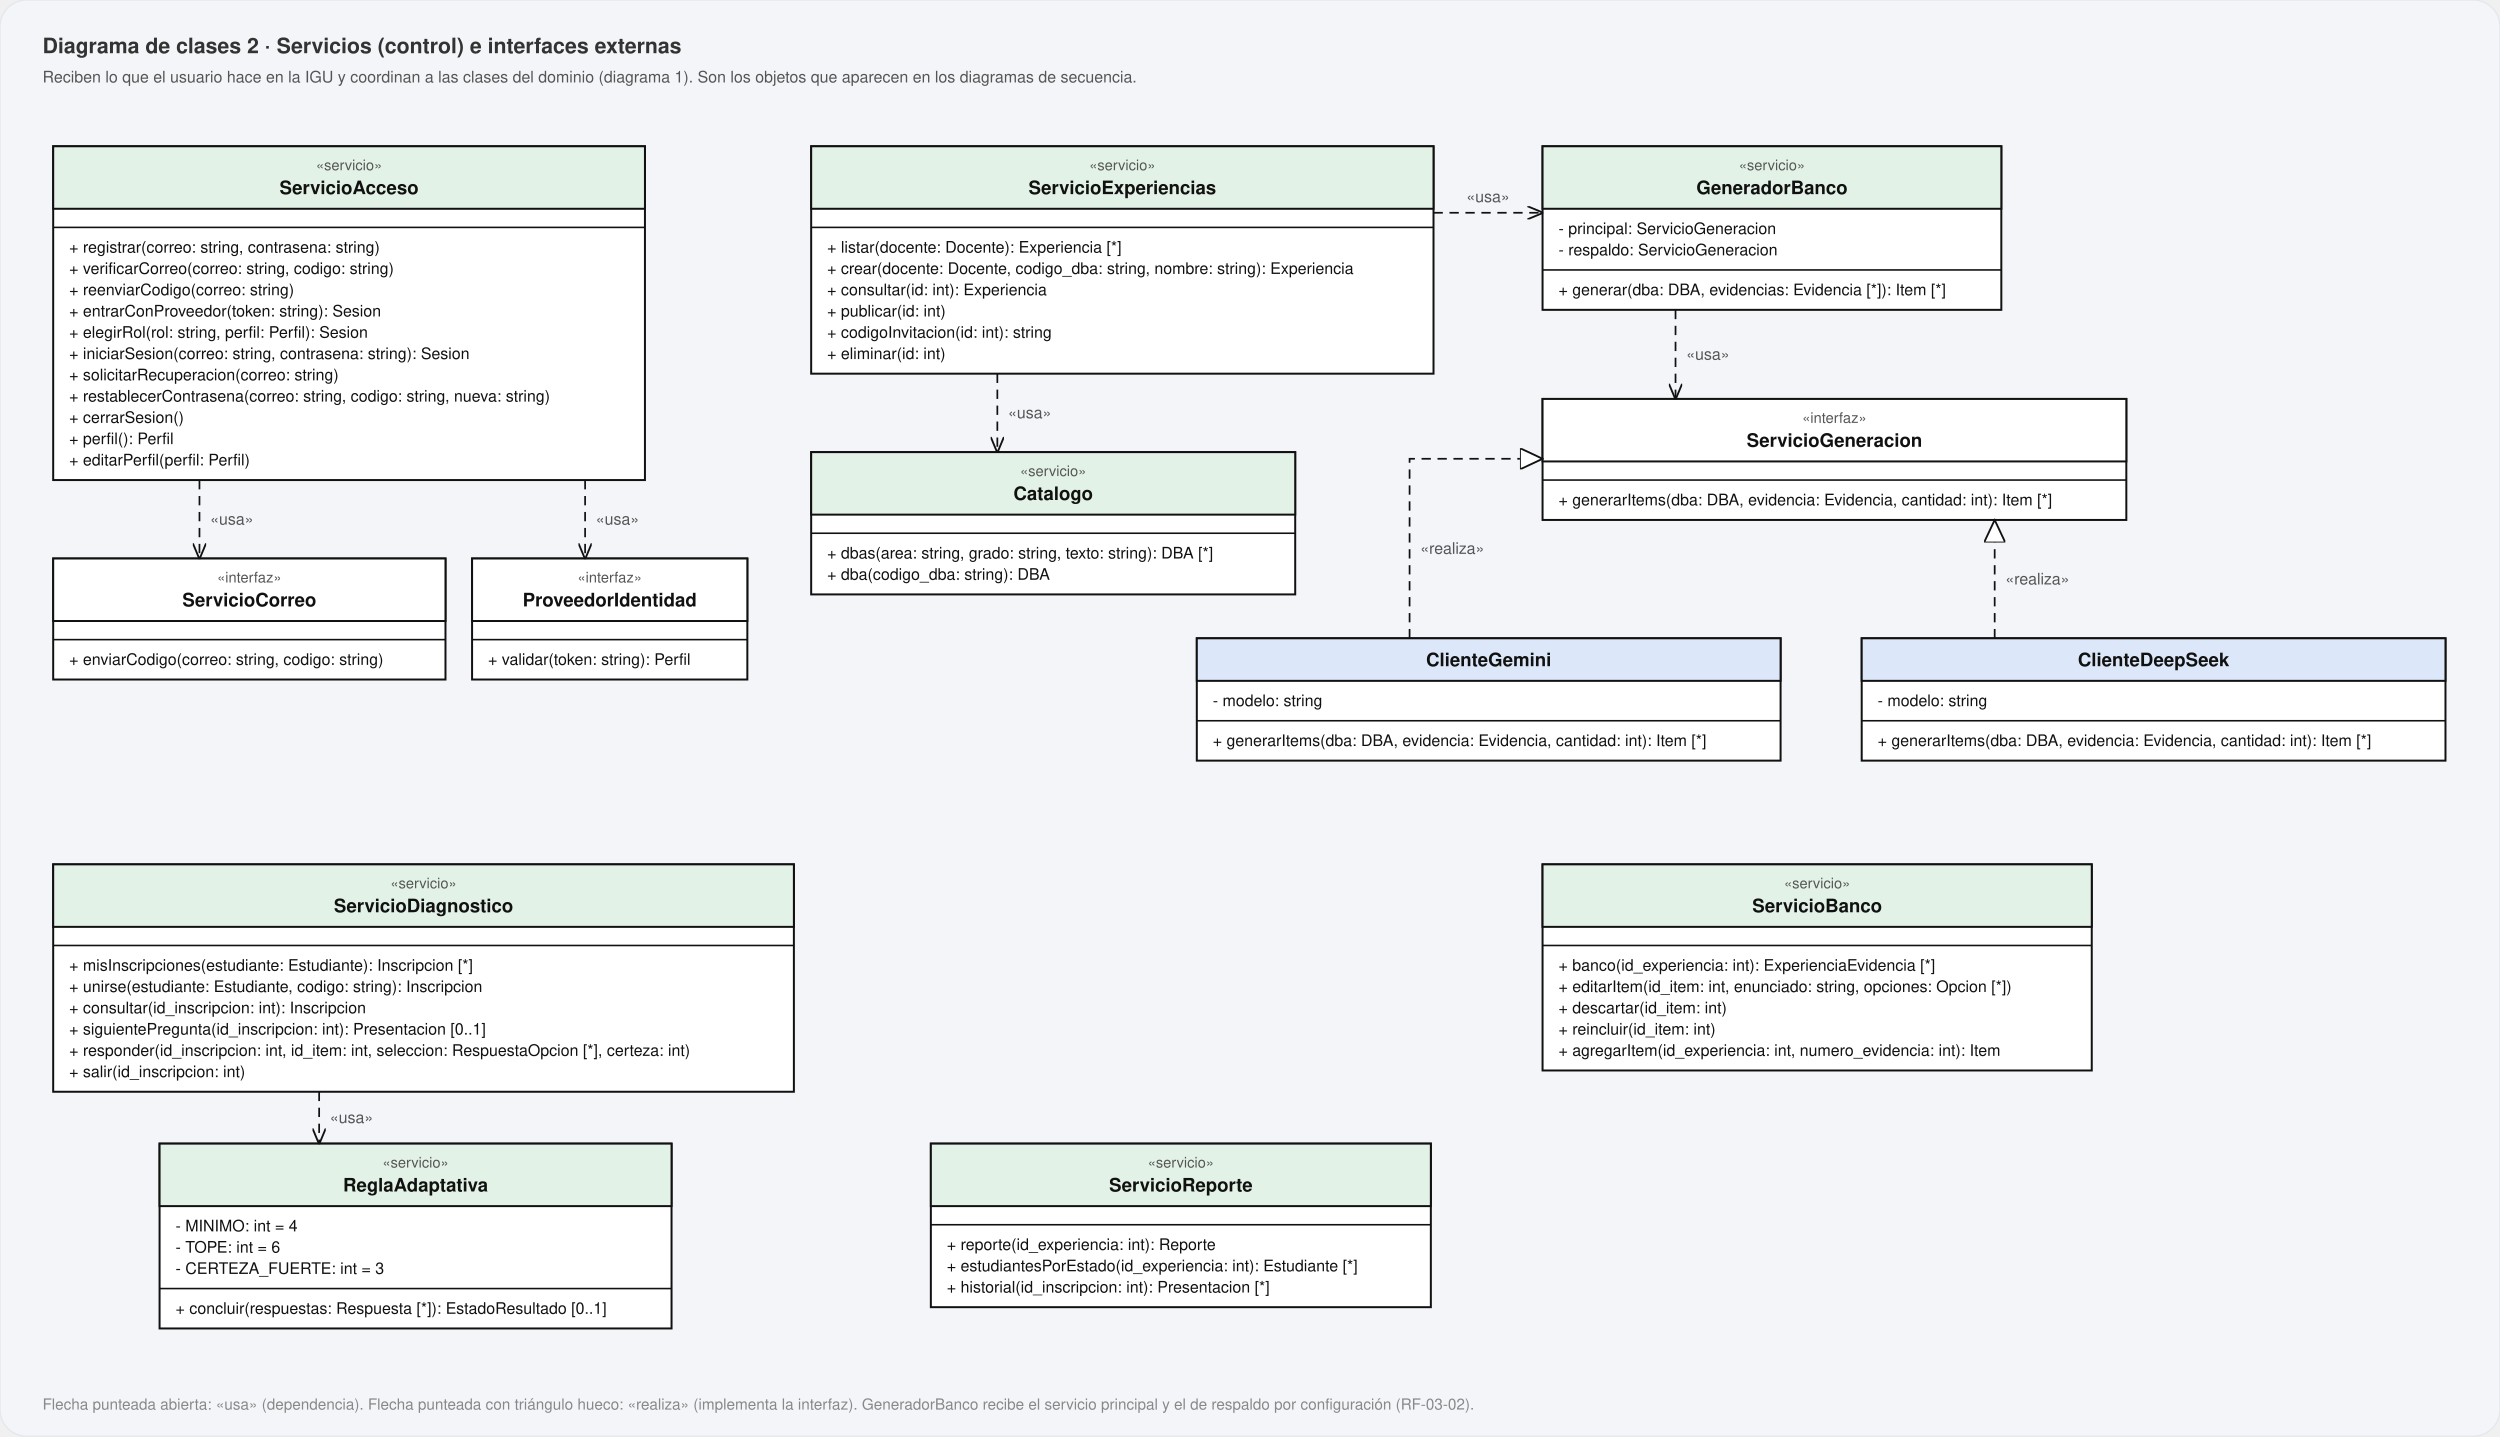
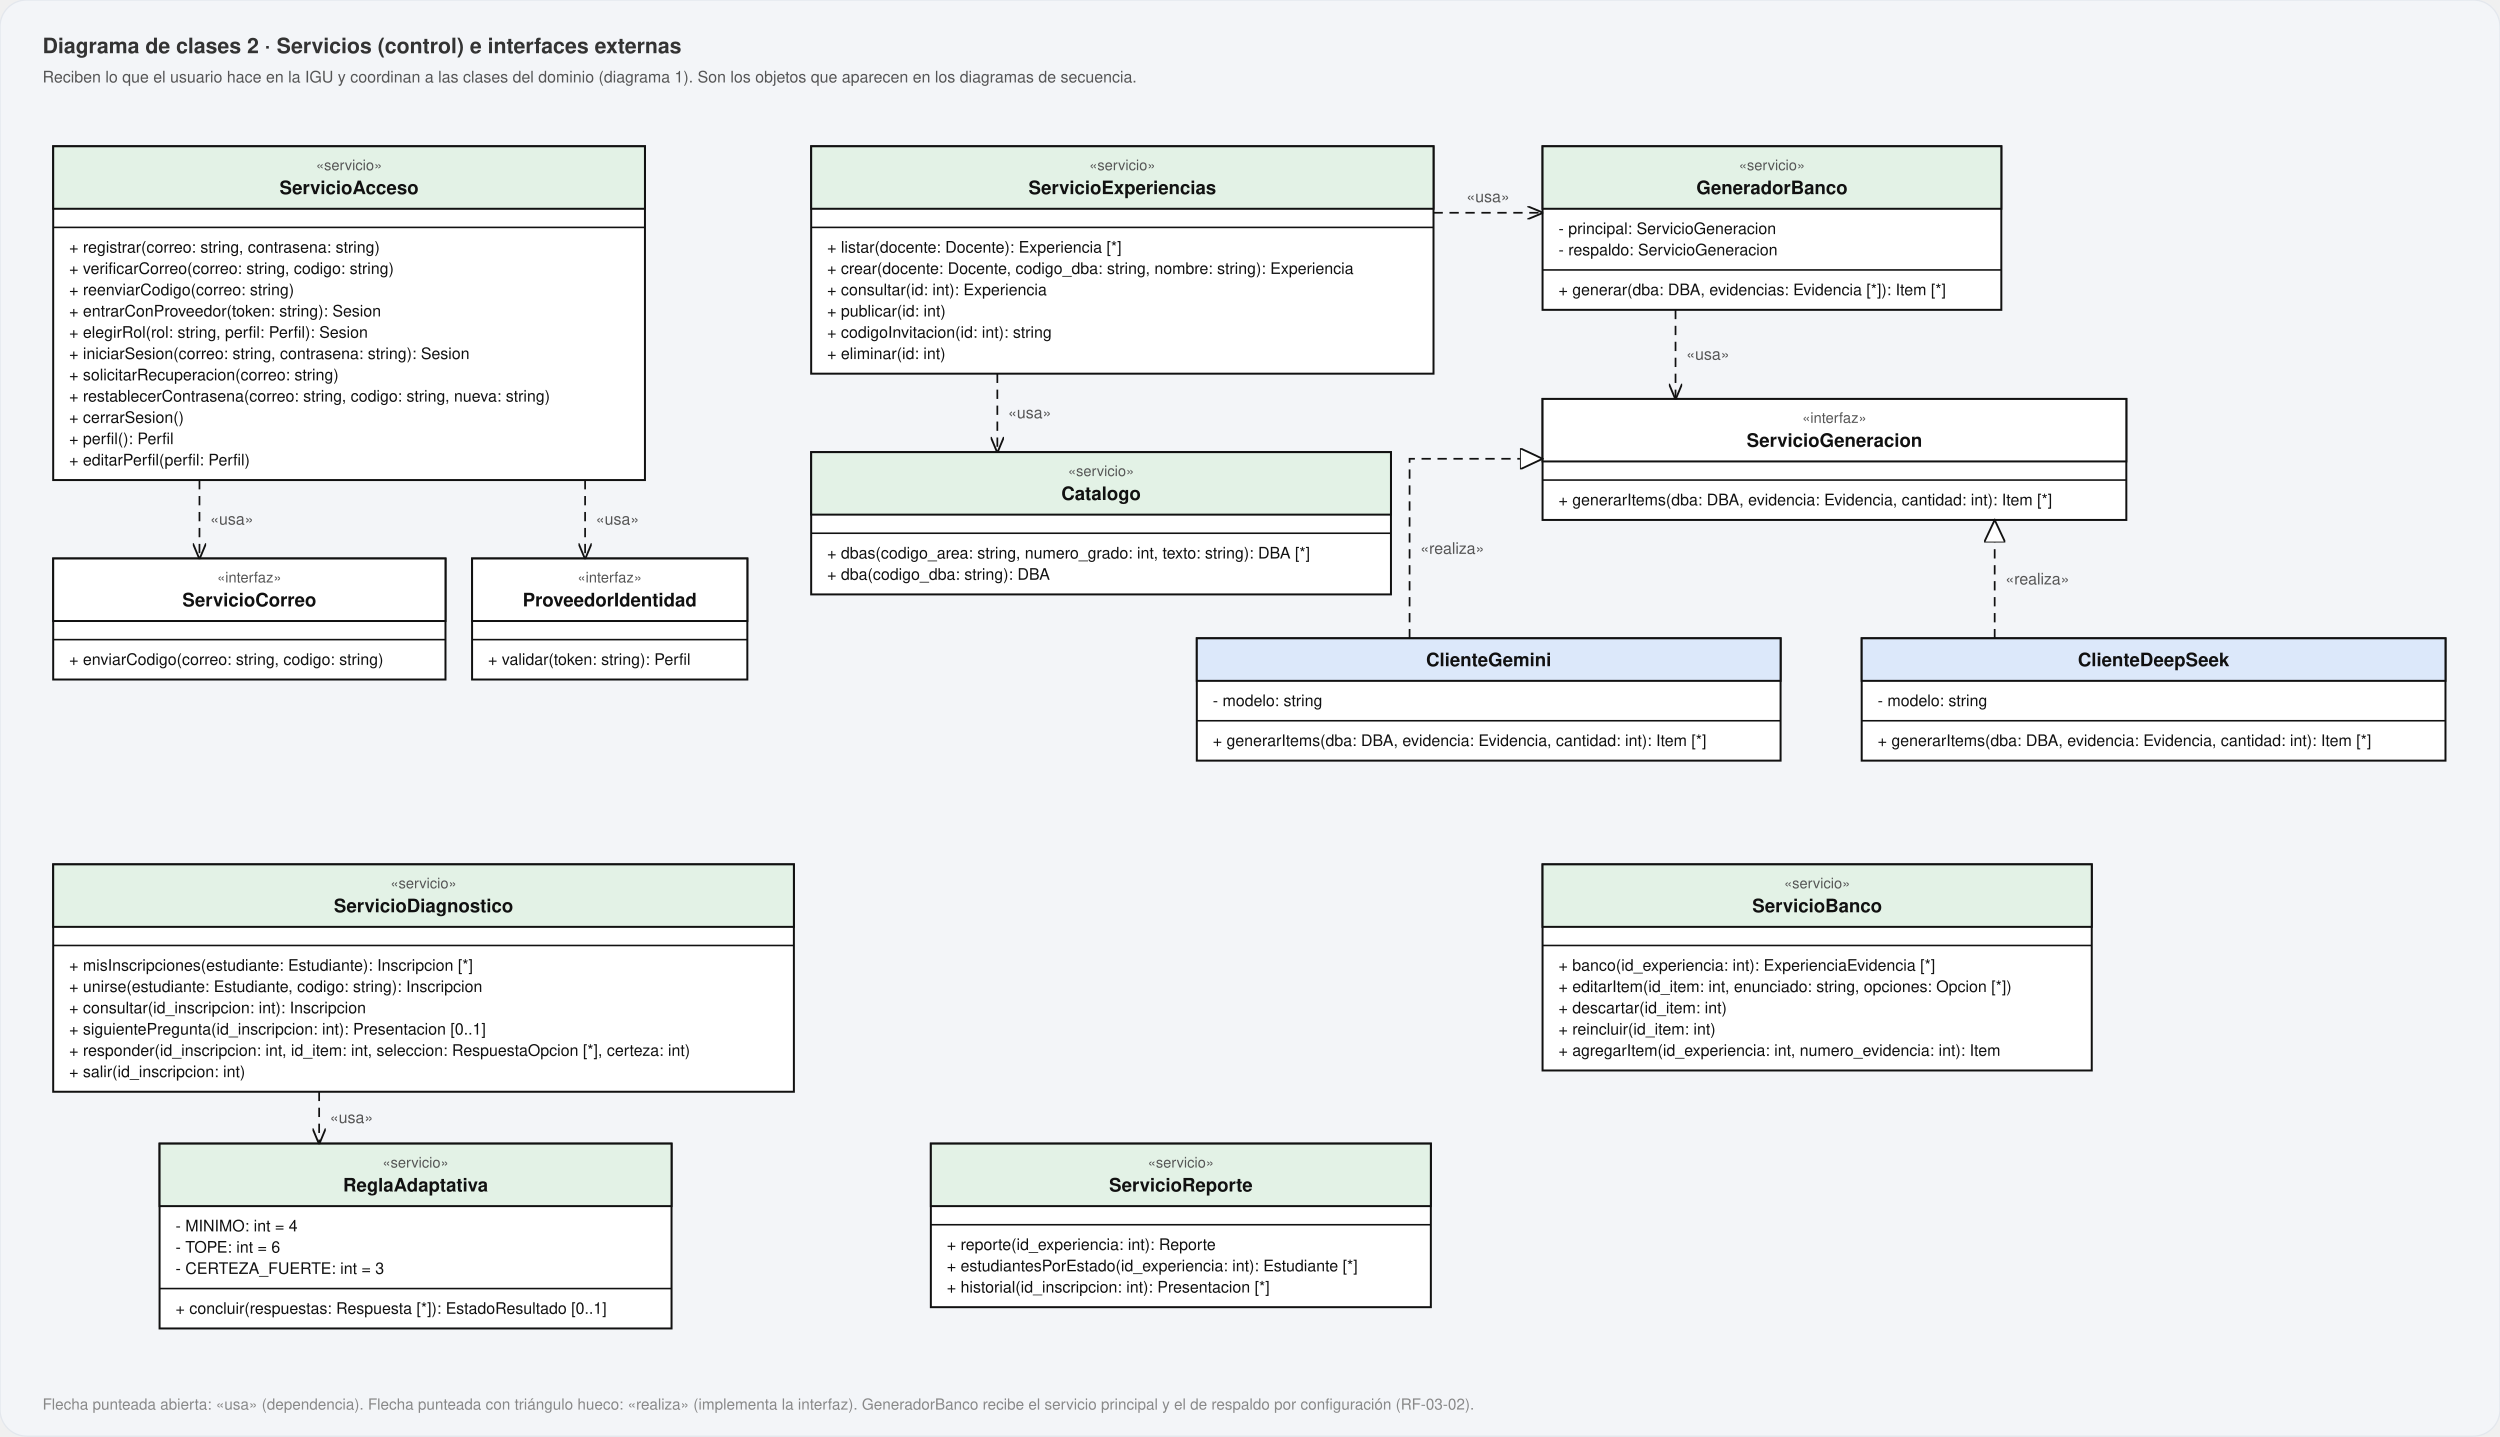
<svg xmlns="http://www.w3.org/2000/svg" viewBox="0 0 1880 1080" width="1880" height="1080">
  <defs>
    <marker id="lleno" viewBox="0 0 12 10" refX="11.5" refY="5" markerWidth="12" markerHeight="10" markerUnits="userSpaceOnUse" orient="auto">
      <path d="M0,0 L12,5 L0,10 z" fill="#111111" />
    </marker>
    <marker id="abierta" viewBox="0 0 12 10" refX="11.5" refY="5" markerWidth="12" markerHeight="10" markerUnits="userSpaceOnUse" orient="auto">
      <path d="M0,0 L12,5 L0,10" fill="none" stroke="#111111" stroke-width="1.4" />
    </marker>
    <marker id="abierta_gris" viewBox="0 0 12 10" refX="11.5" refY="5" markerWidth="12" markerHeight="10" markerUnits="userSpaceOnUse" orient="auto">
      <path d="M0,0 L12,5 L0,10" fill="none" stroke="#555555" stroke-width="1.4" />
    </marker>
    <marker id="herencia" viewBox="0 0 18 16" refX="17" refY="8" markerWidth="18" markerHeight="16" markerUnits="userSpaceOnUse" orient="auto">
      <path d="M0,0 L17,8 L0,16 z" fill="#FFFFFF" stroke="#111111" stroke-width="1.4" />
    </marker>
    <marker id="rombo" viewBox="0 0 22 12" refX="1" refY="6" markerWidth="22" markerHeight="12" markerUnits="userSpaceOnUse" orient="auto">
      <path d="M1,6 L11,1 L21,6 L11,11 z" fill="#111111" stroke="#111111" stroke-width="1" />
    </marker>
  </defs>
  <rect x="0" y="0" width="1880" height="1080" fill="#F3F5F8" rx="20" ry="20" stroke="#E3E7ED" />
  <text x="32.0" y="40.0" text-anchor="start" font-family="Helvetica, Arial, sans-serif" font-size="16" font-weight="700" fill="#333333">Diagrama de clases 2 · Servicios (control) e interfaces externas</text>
  <text x="32.0" y="62.0" text-anchor="start" font-family="Helvetica, Arial, sans-serif" font-size="12" font-weight="400" fill="#555555">Reciben lo que el usuario hace en la IGU y coordinan a las clases del dominio (diagrama 1). Son los objetos que aparecen en los diagramas de secuencia.</text>
  <rect x="40.0" y="110.0" width="445.0" height="251.0" rx="0" ry="0" fill="#FFFFFF" stroke="#111111" stroke-width="1.5" />
  <rect x="40.0" y="110.0" width="445.0" height="47.0" rx="0" ry="0" fill="#E3F2E6" stroke="#111111" stroke-width="1.5" />
  <text x="262.5" y="128.0" text-anchor="middle" font-family="Helvetica, Arial, sans-serif" font-size="11" font-weight="400" fill="#555555">«servicio»</text>
  <text x="262.5" y="146.0" text-anchor="middle" font-family="Helvetica, Arial, sans-serif" font-size="14" font-weight="700" fill="#111111">ServicioAcceso</text>
  <line x1="40" y1="171" x2="485" y2="171" stroke="#111111" stroke-width="1.2" />
  <text x="52.0" y="190.0" text-anchor="start" font-family="Helvetica, Arial, sans-serif" font-size="12" font-weight="400" fill="#111111">+ registrar(correo: string, contrasena: string)</text>
  <text x="52.0" y="206.0" text-anchor="start" font-family="Helvetica, Arial, sans-serif" font-size="12" font-weight="400" fill="#111111">+ verificarCorreo(correo: string, codigo: string)</text>
  <text x="52.0" y="222.0" text-anchor="start" font-family="Helvetica, Arial, sans-serif" font-size="12" font-weight="400" fill="#111111">+ reenviarCodigo(correo: string)</text>
  <text x="52.0" y="238.0" text-anchor="start" font-family="Helvetica, Arial, sans-serif" font-size="12" font-weight="400" fill="#111111">+ entrarConProveedor(token: string): Sesion</text>
  <text x="52.0" y="254.0" text-anchor="start" font-family="Helvetica, Arial, sans-serif" font-size="12" font-weight="400" fill="#111111">+ elegirRol(rol: string, perfil: Perfil): Sesion</text>
  <text x="52.0" y="270.0" text-anchor="start" font-family="Helvetica, Arial, sans-serif" font-size="12" font-weight="400" fill="#111111">+ iniciarSesion(correo: string, contrasena: string): Sesion</text>
  <text x="52.0" y="286.0" text-anchor="start" font-family="Helvetica, Arial, sans-serif" font-size="12" font-weight="400" fill="#111111">+ solicitarRecuperacion(correo: string)</text>
  <text x="52.0" y="302.0" text-anchor="start" font-family="Helvetica, Arial, sans-serif" font-size="12" font-weight="400" fill="#111111">+ restablecerContrasena(correo: string, codigo: string, nueva: string)</text>
  <text x="52.0" y="318.0" text-anchor="start" font-family="Helvetica, Arial, sans-serif" font-size="12" font-weight="400" fill="#111111">+ cerrarSesion()</text>
  <text x="52.0" y="334.0" text-anchor="start" font-family="Helvetica, Arial, sans-serif" font-size="12" font-weight="400" fill="#111111">+ perfil(): Perfil</text>
  <text x="52.0" y="350.0" text-anchor="start" font-family="Helvetica, Arial, sans-serif" font-size="12" font-weight="400" fill="#111111">+ editarPerfil(perfil: Perfil)</text>
  <rect x="40.0" y="420.0" width="295.0" height="91.0" rx="0" ry="0" fill="#FFFFFF" stroke="#111111" stroke-width="1.5" />
  <rect x="40.0" y="420.0" width="295.0" height="47.0" rx="0" ry="0" fill="#FFFFFF" stroke="#111111" stroke-width="1.5" />
  <text x="187.5" y="438.0" text-anchor="middle" font-family="Helvetica, Arial, sans-serif" font-size="11" font-weight="400" fill="#555555">«interfaz»</text>
  <text x="187.5" y="456.0" text-anchor="middle" font-family="Helvetica, Arial, sans-serif" font-size="14" font-weight="700" fill="#111111">ServicioCorreo</text>
  <line x1="40" y1="481" x2="335" y2="481" stroke="#111111" stroke-width="1.2" />
  <text x="52.0" y="500.0" text-anchor="start" font-family="Helvetica, Arial, sans-serif" font-size="12" font-weight="400" fill="#111111">+ enviarCodigo(correo: string, codigo: string)</text>
  <rect x="355.0" y="420.0" width="207.0" height="91.0" rx="0" ry="0" fill="#FFFFFF" stroke="#111111" stroke-width="1.5" />
  <rect x="355.0" y="420.0" width="207.0" height="47.0" rx="0" ry="0" fill="#FFFFFF" stroke="#111111" stroke-width="1.5" />
  <text x="458.5" y="438.0" text-anchor="middle" font-family="Helvetica, Arial, sans-serif" font-size="11" font-weight="400" fill="#555555">«interfaz»</text>
  <text x="458.5" y="456.0" text-anchor="middle" font-family="Helvetica, Arial, sans-serif" font-size="14" font-weight="700" fill="#111111">ProveedorIdentidad</text>
  <line x1="355" y1="481" x2="562" y2="481" stroke="#111111" stroke-width="1.2" />
  <text x="367.0" y="500.0" text-anchor="start" font-family="Helvetica, Arial, sans-serif" font-size="12" font-weight="400" fill="#111111">+ validar(token: string): Perfil</text>
  <rect x="610.0" y="110.0" width="468.0" height="171.0" rx="0" ry="0" fill="#FFFFFF" stroke="#111111" stroke-width="1.5" />
  <rect x="610.0" y="110.0" width="468.0" height="47.0" rx="0" ry="0" fill="#E3F2E6" stroke="#111111" stroke-width="1.5" />
  <text x="844.0" y="128.0" text-anchor="middle" font-family="Helvetica, Arial, sans-serif" font-size="11" font-weight="400" fill="#555555">«servicio»</text>
  <text x="844.0" y="146.0" text-anchor="middle" font-family="Helvetica, Arial, sans-serif" font-size="14" font-weight="700" fill="#111111">ServicioExperiencias</text>
  <line x1="610" y1="171" x2="1078" y2="171" stroke="#111111" stroke-width="1.2" />
  <text x="622.0" y="190.0" text-anchor="start" font-family="Helvetica, Arial, sans-serif" font-size="12" font-weight="400" fill="#111111">+ listar(docente: Docente): Experiencia [*]</text>
  <text x="622.0" y="206.0" text-anchor="start" font-family="Helvetica, Arial, sans-serif" font-size="12" font-weight="400" fill="#111111">+ crear(docente: Docente, codigo_dba: string, nombre: string): Experiencia</text>
  <text x="622.0" y="222.0" text-anchor="start" font-family="Helvetica, Arial, sans-serif" font-size="12" font-weight="400" fill="#111111">+ consultar(id: int): Experiencia</text>
  <text x="622.0" y="238.0" text-anchor="start" font-family="Helvetica, Arial, sans-serif" font-size="12" font-weight="400" fill="#111111">+ publicar(id: int)</text>
  <text x="622.0" y="254.0" text-anchor="start" font-family="Helvetica, Arial, sans-serif" font-size="12" font-weight="400" fill="#111111">+ codigoInvitacion(id: int): string</text>
  <text x="622.0" y="270.0" text-anchor="start" font-family="Helvetica, Arial, sans-serif" font-size="12" font-weight="400" fill="#111111">+ eliminar(id: int)</text>
-   <rect x="610.0" y="340.0" width="364.0" height="107.0" rx="0" ry="0" fill="#FFFFFF" stroke="#111111" stroke-width="1.5" />
-   <rect x="610.0" y="340.0" width="364.0" height="47.0" rx="0" ry="0" fill="#E3F2E6" stroke="#111111" stroke-width="1.5" />
-   <text x="792.0" y="358.0" text-anchor="middle" font-family="Helvetica, Arial, sans-serif" font-size="11" font-weight="400" fill="#555555">«servicio»</text>
-   <text x="792.0" y="376.0" text-anchor="middle" font-family="Helvetica, Arial, sans-serif" font-size="14" font-weight="700" fill="#111111">Catalogo</text>
-   <line x1="610" y1="401" x2="974" y2="401" stroke="#111111" stroke-width="1.2" />
-   <text x="622.0" y="420.0" text-anchor="start" font-family="Helvetica, Arial, sans-serif" font-size="12" font-weight="400" fill="#111111">+ dbas(area: string, grado: string, texto: string): DBA [*]</text>
+   <rect x="610.0" y="340.0" width="436.0" height="107.0" rx="0" ry="0" fill="#FFFFFF" stroke="#111111" stroke-width="1.5" />
+   <rect x="610.0" y="340.0" width="436.0" height="47.0" rx="0" ry="0" fill="#E3F2E6" stroke="#111111" stroke-width="1.5" />
+   <text x="828.0" y="358.0" text-anchor="middle" font-family="Helvetica, Arial, sans-serif" font-size="11" font-weight="400" fill="#555555">«servicio»</text>
+   <text x="828.0" y="376.0" text-anchor="middle" font-family="Helvetica, Arial, sans-serif" font-size="14" font-weight="700" fill="#111111">Catalogo</text>
+   <line x1="610" y1="401" x2="1046" y2="401" stroke="#111111" stroke-width="1.2" />
+   <text x="622.0" y="420.0" text-anchor="start" font-family="Helvetica, Arial, sans-serif" font-size="12" font-weight="400" fill="#111111">+ dbas(codigo_area: string, numero_grado: int, texto: string): DBA [*]</text>
  <text x="622.0" y="436.0" text-anchor="start" font-family="Helvetica, Arial, sans-serif" font-size="12" font-weight="400" fill="#111111">+ dba(codigo_dba: string): DBA</text>
  <rect x="1160.0" y="110.0" width="345.0" height="123.0" rx="0" ry="0" fill="#FFFFFF" stroke="#111111" stroke-width="1.5" />
  <rect x="1160.0" y="110.0" width="345.0" height="47.0" rx="0" ry="0" fill="#E3F2E6" stroke="#111111" stroke-width="1.5" />
  <text x="1332.5" y="128.0" text-anchor="middle" font-family="Helvetica, Arial, sans-serif" font-size="11" font-weight="400" fill="#555555">«servicio»</text>
  <text x="1332.5" y="146.0" text-anchor="middle" font-family="Helvetica, Arial, sans-serif" font-size="14" font-weight="700" fill="#111111">GeneradorBanco</text>
  <text x="1172.0" y="176.0" text-anchor="start" font-family="Helvetica, Arial, sans-serif" font-size="12" font-weight="400" fill="#111111">- principal: ServicioGeneracion</text>
  <text x="1172.0" y="192.0" text-anchor="start" font-family="Helvetica, Arial, sans-serif" font-size="12" font-weight="400" fill="#111111">- respaldo: ServicioGeneracion</text>
  <line x1="1160" y1="203" x2="1505" y2="203" stroke="#111111" stroke-width="1.2" />
  <text x="1172.0" y="222.0" text-anchor="start" font-family="Helvetica, Arial, sans-serif" font-size="12" font-weight="400" fill="#111111">+ generar(dba: DBA, evidencias: Evidencia [*]): Item [*]</text>
  <rect x="1160.0" y="300.0" width="439.0" height="91.0" rx="0" ry="0" fill="#FFFFFF" stroke="#111111" stroke-width="1.5" />
  <rect x="1160.0" y="300.0" width="439.0" height="47.0" rx="0" ry="0" fill="#FFFFFF" stroke="#111111" stroke-width="1.5" />
  <text x="1379.5" y="318.0" text-anchor="middle" font-family="Helvetica, Arial, sans-serif" font-size="11" font-weight="400" fill="#555555">«interfaz»</text>
  <text x="1379.5" y="336.0" text-anchor="middle" font-family="Helvetica, Arial, sans-serif" font-size="14" font-weight="700" fill="#111111">ServicioGeneracion</text>
  <line x1="1160" y1="361" x2="1599" y2="361" stroke="#111111" stroke-width="1.2" />
  <text x="1172.0" y="380.0" text-anchor="start" font-family="Helvetica, Arial, sans-serif" font-size="12" font-weight="400" fill="#111111">+ generarItems(dba: DBA, evidencia: Evidencia, cantidad: int): Item [*]</text>
  <rect x="900.0" y="480.0" width="439.0" height="92.0" rx="0" ry="0" fill="#FFFFFF" stroke="#111111" stroke-width="1.5" />
  <rect x="900.0" y="480.0" width="439.0" height="32.0" rx="0" ry="0" fill="#DCE8FA" stroke="#111111" stroke-width="1.5" />
  <text x="1119.5" y="501.0" text-anchor="middle" font-family="Helvetica, Arial, sans-serif" font-size="14" font-weight="700" fill="#111111">ClienteGemini</text>
  <text x="912.0" y="531.0" text-anchor="start" font-family="Helvetica, Arial, sans-serif" font-size="12" font-weight="400" fill="#111111">- modelo: string</text>
  <line x1="900" y1="542" x2="1339" y2="542" stroke="#111111" stroke-width="1.2" />
  <text x="912.0" y="561.0" text-anchor="start" font-family="Helvetica, Arial, sans-serif" font-size="12" font-weight="400" fill="#111111">+ generarItems(dba: DBA, evidencia: Evidencia, cantidad: int): Item [*]</text>
  <rect x="1400.0" y="480.0" width="439.0" height="92.0" rx="0" ry="0" fill="#FFFFFF" stroke="#111111" stroke-width="1.5" />
  <rect x="1400.0" y="480.0" width="439.0" height="32.0" rx="0" ry="0" fill="#DCE8FA" stroke="#111111" stroke-width="1.5" />
  <text x="1619.5" y="501.0" text-anchor="middle" font-family="Helvetica, Arial, sans-serif" font-size="14" font-weight="700" fill="#111111">ClienteDeepSeek</text>
  <text x="1412.0" y="531.0" text-anchor="start" font-family="Helvetica, Arial, sans-serif" font-size="12" font-weight="400" fill="#111111">- modelo: string</text>
  <line x1="1400" y1="542" x2="1839" y2="542" stroke="#111111" stroke-width="1.2" />
  <text x="1412.0" y="561.0" text-anchor="start" font-family="Helvetica, Arial, sans-serif" font-size="12" font-weight="400" fill="#111111">+ generarItems(dba: DBA, evidencia: Evidencia, cantidad: int): Item [*]</text>
  <rect x="1160.0" y="650.0" width="413.0" height="155.0" rx="0" ry="0" fill="#FFFFFF" stroke="#111111" stroke-width="1.5" />
  <rect x="1160.0" y="650.0" width="413.0" height="47.0" rx="0" ry="0" fill="#E3F2E6" stroke="#111111" stroke-width="1.5" />
  <text x="1366.5" y="668.0" text-anchor="middle" font-family="Helvetica, Arial, sans-serif" font-size="11" font-weight="400" fill="#555555">«servicio»</text>
  <text x="1366.5" y="686.0" text-anchor="middle" font-family="Helvetica, Arial, sans-serif" font-size="14" font-weight="700" fill="#111111">ServicioBanco</text>
  <line x1="1160" y1="711" x2="1573" y2="711" stroke="#111111" stroke-width="1.2" />
  <text x="1172.0" y="730.0" text-anchor="start" font-family="Helvetica, Arial, sans-serif" font-size="12" font-weight="400" fill="#111111">+ banco(id_experiencia: int): ExperienciaEvidencia [*]</text>
  <text x="1172.0" y="746.0" text-anchor="start" font-family="Helvetica, Arial, sans-serif" font-size="12" font-weight="400" fill="#111111">+ editarItem(id_item: int, enunciado: string, opciones: Opcion [*])</text>
  <text x="1172.0" y="762.0" text-anchor="start" font-family="Helvetica, Arial, sans-serif" font-size="12" font-weight="400" fill="#111111">+ descartar(id_item: int)</text>
  <text x="1172.0" y="778.0" text-anchor="start" font-family="Helvetica, Arial, sans-serif" font-size="12" font-weight="400" fill="#111111">+ reincluir(id_item: int)</text>
  <text x="1172.0" y="794.0" text-anchor="start" font-family="Helvetica, Arial, sans-serif" font-size="12" font-weight="400" fill="#111111">+ agregarItem(id_experiencia: int, numero_evidencia: int): Item</text>
  <rect x="40.0" y="650.0" width="557.0" height="171.0" rx="0" ry="0" fill="#FFFFFF" stroke="#111111" stroke-width="1.5" />
  <rect x="40.0" y="650.0" width="557.0" height="47.0" rx="0" ry="0" fill="#E3F2E6" stroke="#111111" stroke-width="1.5" />
  <text x="318.5" y="668.0" text-anchor="middle" font-family="Helvetica, Arial, sans-serif" font-size="11" font-weight="400" fill="#555555">«servicio»</text>
  <text x="318.5" y="686.0" text-anchor="middle" font-family="Helvetica, Arial, sans-serif" font-size="14" font-weight="700" fill="#111111">ServicioDiagnostico</text>
  <line x1="40" y1="711" x2="597" y2="711" stroke="#111111" stroke-width="1.2" />
  <text x="52.0" y="730.0" text-anchor="start" font-family="Helvetica, Arial, sans-serif" font-size="12" font-weight="400" fill="#111111">+ misInscripciones(estudiante: Estudiante): Inscripcion [*]</text>
  <text x="52.0" y="746.0" text-anchor="start" font-family="Helvetica, Arial, sans-serif" font-size="12" font-weight="400" fill="#111111">+ unirse(estudiante: Estudiante, codigo: string): Inscripcion</text>
  <text x="52.0" y="762.0" text-anchor="start" font-family="Helvetica, Arial, sans-serif" font-size="12" font-weight="400" fill="#111111">+ consultar(id_inscripcion: int): Inscripcion</text>
  <text x="52.0" y="778.0" text-anchor="start" font-family="Helvetica, Arial, sans-serif" font-size="12" font-weight="400" fill="#111111">+ siguientePregunta(id_inscripcion: int): Presentacion [0..1]</text>
  <text x="52.0" y="794.0" text-anchor="start" font-family="Helvetica, Arial, sans-serif" font-size="12" font-weight="400" fill="#111111">+ responder(id_inscripcion: int, id_item: int, seleccion: RespuestaOpcion [*], certeza: int)</text>
  <text x="52.0" y="810.0" text-anchor="start" font-family="Helvetica, Arial, sans-serif" font-size="12" font-weight="400" fill="#111111">+ salir(id_inscripcion: int)</text>
  <rect x="120.0" y="860.0" width="385.0" height="139.0" rx="0" ry="0" fill="#FFFFFF" stroke="#111111" stroke-width="1.5" />
  <rect x="120.0" y="860.0" width="385.0" height="47.0" rx="0" ry="0" fill="#E3F2E6" stroke="#111111" stroke-width="1.5" />
  <text x="312.5" y="878.0" text-anchor="middle" font-family="Helvetica, Arial, sans-serif" font-size="11" font-weight="400" fill="#555555">«servicio»</text>
  <text x="312.5" y="896.0" text-anchor="middle" font-family="Helvetica, Arial, sans-serif" font-size="14" font-weight="700" fill="#111111">ReglaAdaptativa</text>
  <text x="132.0" y="926.0" text-anchor="start" font-family="Helvetica, Arial, sans-serif" font-size="12" font-weight="400" fill="#111111">- MINIMO: int = 4</text>
  <text x="132.0" y="942.0" text-anchor="start" font-family="Helvetica, Arial, sans-serif" font-size="12" font-weight="400" fill="#111111">- TOPE: int = 6</text>
  <text x="132.0" y="958.0" text-anchor="start" font-family="Helvetica, Arial, sans-serif" font-size="12" font-weight="400" fill="#111111">- CERTEZA_FUERTE: int = 3</text>
  <line x1="120" y1="969" x2="505" y2="969" stroke="#111111" stroke-width="1.2" />
  <text x="132.0" y="988.0" text-anchor="start" font-family="Helvetica, Arial, sans-serif" font-size="12" font-weight="400" fill="#111111">+ concluir(respuestas: Respuesta [*]): EstadoResultado [0..1]</text>
  <rect x="700.0" y="860.0" width="376.0" height="123.0" rx="0" ry="0" fill="#FFFFFF" stroke="#111111" stroke-width="1.5" />
  <rect x="700.0" y="860.0" width="376.0" height="47.0" rx="0" ry="0" fill="#E3F2E6" stroke="#111111" stroke-width="1.5" />
  <text x="888.0" y="878.0" text-anchor="middle" font-family="Helvetica, Arial, sans-serif" font-size="11" font-weight="400" fill="#555555">«servicio»</text>
  <text x="888.0" y="896.0" text-anchor="middle" font-family="Helvetica, Arial, sans-serif" font-size="14" font-weight="700" fill="#111111">ServicioReporte</text>
  <line x1="700" y1="921" x2="1076" y2="921" stroke="#111111" stroke-width="1.2" />
  <text x="712.0" y="940.0" text-anchor="start" font-family="Helvetica, Arial, sans-serif" font-size="12" font-weight="400" fill="#111111">+ reporte(id_experiencia: int): Reporte</text>
  <text x="712.0" y="956.0" text-anchor="start" font-family="Helvetica, Arial, sans-serif" font-size="12" font-weight="400" fill="#111111">+ estudiantesPorEstado(id_experiencia: int): Estudiante [*]</text>
  <text x="712.0" y="972.0" text-anchor="start" font-family="Helvetica, Arial, sans-serif" font-size="12" font-weight="400" fill="#111111">+ historial(id_inscripcion: int): Presentacion [*]</text>
  <polyline points="150.0,361.0 150.0,420.0" fill="none" stroke="#111111" stroke-width="1.3" stroke-dasharray="7,5" marker-end="url(#abierta)" />
  <text x="158.0" y="394.5" text-anchor="start" font-family="Helvetica, Arial, sans-serif" font-size="12" font-weight="400" fill="#555555">«usa»</text>
  <polyline points="440.0,361.0 440.0,420.0" fill="none" stroke="#111111" stroke-width="1.3" stroke-dasharray="7,5" marker-end="url(#abierta)" />
  <text x="448.0" y="394.5" text-anchor="start" font-family="Helvetica, Arial, sans-serif" font-size="12" font-weight="400" fill="#555555">«usa»</text>
  <polyline points="750.0,281.0 750.0,340.0" fill="none" stroke="#111111" stroke-width="1.3" stroke-dasharray="7,5" marker-end="url(#abierta)" />
  <text x="758.0" y="314.5" text-anchor="start" font-family="Helvetica, Arial, sans-serif" font-size="12" font-weight="400" fill="#555555">«usa»</text>
  <polyline points="1078.0,160.0 1160.0,160.0" fill="none" stroke="#111111" stroke-width="1.3" stroke-dasharray="7,5" marker-end="url(#abierta)" />
  <text x="1119.0" y="152.0" text-anchor="middle" font-family="Helvetica, Arial, sans-serif" font-size="12" font-weight="400" fill="#555555">«usa»</text>
  <polyline points="1260.0,233.0 1260.0,300.0" fill="none" stroke="#111111" stroke-width="1.3" stroke-dasharray="7,5" marker-end="url(#abierta)" />
  <text x="1268.0" y="270.5" text-anchor="start" font-family="Helvetica, Arial, sans-serif" font-size="12" font-weight="400" fill="#555555">«usa»</text>
  <polyline points="1060.0,480.0 1060.0,345.0 1160.0,345.0" fill="none" stroke="#111111" stroke-width="1.3" stroke-dasharray="7,5" marker-end="url(#herencia)" />
  <text x="1068.0" y="416.5" text-anchor="start" font-family="Helvetica, Arial, sans-serif" font-size="12" font-weight="400" fill="#555555">«realiza»</text>
  <polyline points="1500.0,480.0 1500.0,391.0" fill="none" stroke="#111111" stroke-width="1.3" stroke-dasharray="7,5" marker-end="url(#herencia)" />
  <text x="1508.0" y="439.5" text-anchor="start" font-family="Helvetica, Arial, sans-serif" font-size="12" font-weight="400" fill="#555555">«realiza»</text>
  <polyline points="240.0,821.0 240.0,860.0" fill="none" stroke="#111111" stroke-width="1.3" stroke-dasharray="7,5" marker-end="url(#abierta)" />
  <text x="248.0" y="844.5" text-anchor="start" font-family="Helvetica, Arial, sans-serif" font-size="12" font-weight="400" fill="#555555">«usa»</text>
  <text x="32.0" y="1060.0" text-anchor="start" font-family="Helvetica, Arial, sans-serif" font-size="11.5" font-weight="400" fill="#888888">Flecha punteada abierta: «usa» (dependencia). Flecha punteada con triángulo hueco: «realiza» (implementa la interfaz). GeneradorBanco recibe el servicio principal y el de respaldo por configuración (RF-03-02).</text>
</svg>
